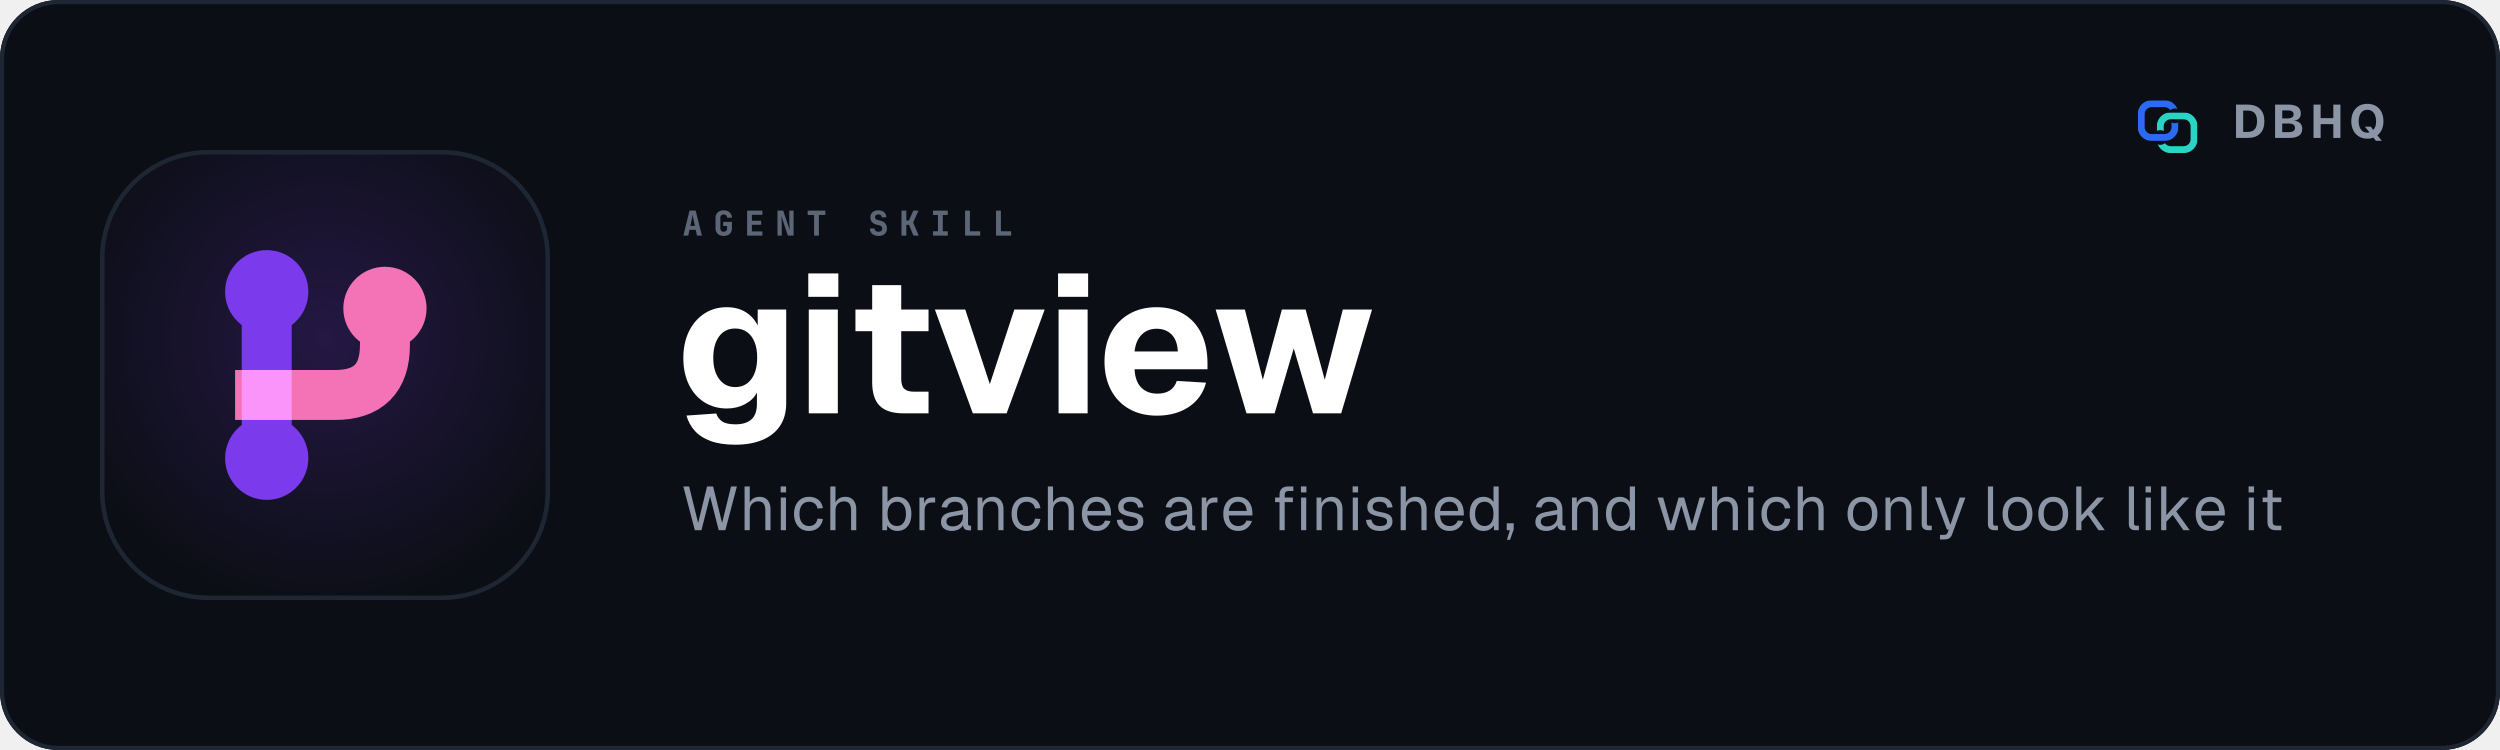
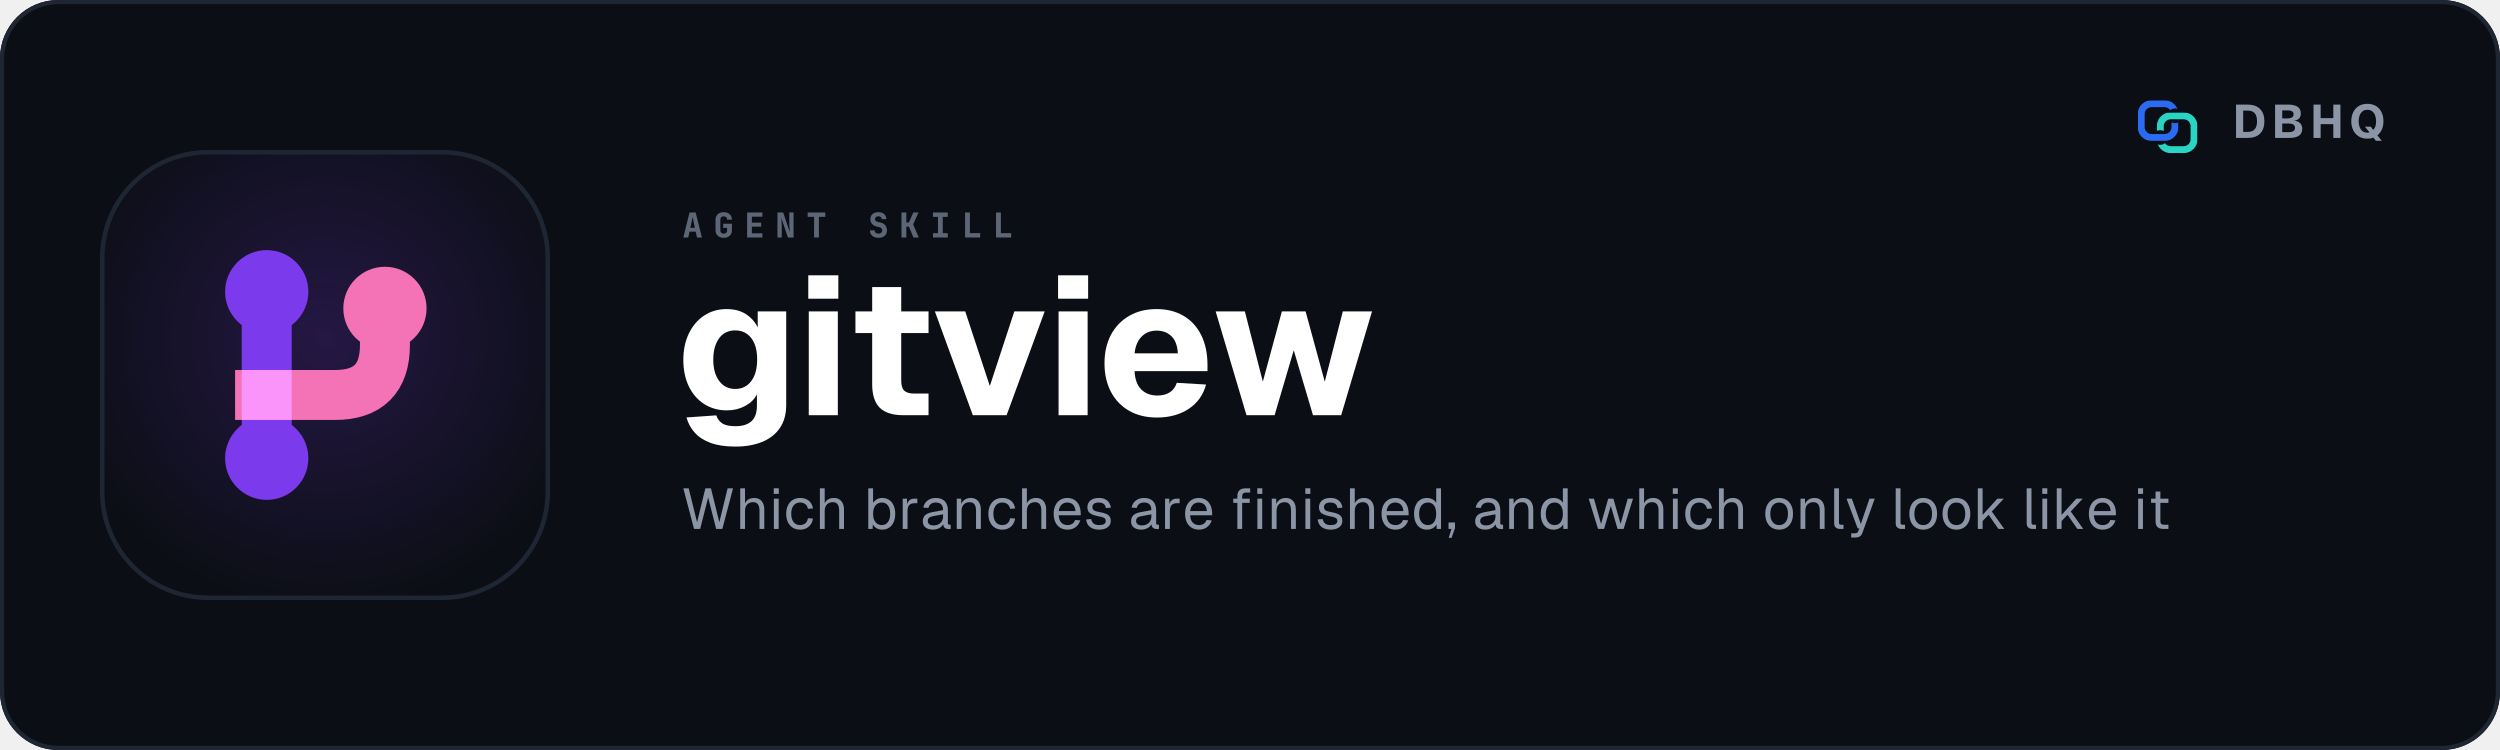
<svg xmlns="http://www.w3.org/2000/svg" viewBox="0 0 1200 360" width="1200" height="360">
  <path d="M28,0 H1172 A28,28 0 0 1 1200,28 V332 A28,28 0 0 1 1172,360 H28 A28,28 0 0 1 0,332 V28 A28,28 0 0 1 28,0 Z" fill="#0B0E14" />
  <path d="M28,1 H1172 A27,27 0 0 1 1199,28 V332 A27,27 0 0 1 1172,359 H28 A27,27 0 0 1 1,332 V28 A27,27 0 0 1 28,1 Z" fill="none" stroke="#1E2634" stroke-width="2" />
  <g transform="translate(48,72.0) scale(1.08)">
    <defs>
      <radialGradient id="bloom-7669" cx="0.5" cy="0.42" r="0.62">
        <stop offset="0" stop-color="#7C3AED" stop-opacity="0.222" />
        <stop offset="1" stop-color="#7C3AED" stop-opacity="0" />
      </radialGradient>
    </defs>
    <path d="M48,0 H152 A48,48 0 0 1 200,48 V152 A48,48 0 0 1 152,200 H48 A48,48 0 0 1 0,152 V48 A48,48 0 0 1 48,0 Z" fill="#0B0E14" />
    <path d="M48,0 H152 A48,48 0 0 1 200,48 V152 A48,48 0 0 1 152,200 H48 A48,48 0 0 1 0,152 V48 A48,48 0 0 1 48,0 Z" fill="url(#bloom-7669)" />
    <path d="M48,1 H152 A47,47 0 0 1 199,48 V152 A47,47 0 0 1 152,199 H48 A47,47 0 0 1 1,152 V48 A47,47 0 0 1 48,1 Z" fill="none" stroke="#1E2634" stroke-width="2" />
    <g transform="translate(26.0,26.0) scale(0.74)">
      <defs>
        <clipPath id="clip-7669">
          <rect x="50" y="50" width="30" height="100" />
          <circle cx="65" cy="50" r="25" />
          <circle cx="65" cy="150" r="25" />
        </clipPath>
      </defs>
      <g>
        <g fill="#7C3AED">
          <rect x="50" y="50" width="30" height="100" />
          <circle cx="65" cy="50" r="25" />
          <circle cx="65" cy="150" r="25" />
        </g>
      </g>
      <g>
        <path d="M46,112 H106 Q136,112 136,82 V70" fill="none" stroke="#F472B6" stroke-width="30" stroke-linejoin="round" />
        <circle cx="136" cy="60" r="25" fill="#F472B6" />
      </g>
      <g clip-path="url(#clip-7669)">
        <g>
          <path d="M46,112 H106 Q136,112 136,82 V70" fill="none" stroke="#FA93FA" stroke-width="30" stroke-linejoin="round" />
          <circle cx="136" cy="60" r="25" fill="#FA93FA" />
        </g>
      </g>
    </g>
  </g>
-   <g transform="translate(328,113.1)">
+   <g transform="translate(328,114.0)">
    <g fill="#5C6676" transform="translate(-0.473,0) scale(0.01644,-0.01644)">
      <g transform="translate(0.00,0)">
        <path d="M28.766 0 209.423 730H389.029L571.234 0H427.573L390.615 169.368H209.535L172.577 0ZM233.481 282.74H365.67L327.506 466.122Q319.151 508.038 311.425 546.367Q303.699 584.695 300 604.49Q296.301 584.695 289.425 546.791Q282.548 508.887 273.343 467.122Z" />
      </g>
      <g transform="translate(904.17,0)">
        <path d="M304.425 -10Q232.054 -10 178.034 17.123Q124.013 44.247 94.115 93.446Q64.218 142.644 64.218 208.494V521.506Q64.218 588.356 94.115 637.054Q124.013 685.753 178.034 712.877Q232.054 740 304.425 740Q376.795 740 430.316 712.801Q483.837 685.603 513.659 637.096Q543.481 588.59 543.481 521.506H402.519Q402.519 568.218 376.656 592.799Q350.793 617.381 303.842 617.381Q256.891 617.381 231.035 592.702Q205.18 568.023 205.18 521.657V208.494Q205.18 162.697 231.035 137.583Q256.891 112.468 303.842 112.468Q350.793 112.468 376.656 137.583Q402.519 162.697 402.519 208.494V281.314H288.494V401.535H543.481V208.494Q543.481 142.442 513.659 93.42Q483.837 44.397 430.316 17.199Q376.795 -10 304.425 -10Z" />
      </g>
      <g transform="translate(1808.33,0)">
        <path d="M83.013 0V730H528.494V607.23H221.276V433.891H493.494V316.519H221.276V122.77H528.494V0Z" />
      </g>
      <g transform="translate(2712.50,0)">
        <path d="M64.519 0V730H231.234L425.356 155.962Q422.506 191.154 418.732 237.847Q414.958 284.539 412.609 331.834Q410.26 379.129 410.26 413.43V730H535.481V0H368.766L176.494 574.038Q179.343 543.243 182.192 500.373Q185.042 457.503 187.391 413.181Q189.74 368.858 189.74 333.557V0Z" />
      </g>
      <g transform="translate(3616.67,0)">
        <path d="M229.519 0V602.984H42.26V730H557.74V602.984H370.481V0Z" />
      </g>
      <g transform="translate(4520.83,0)">
        <path d="" />
      </g>
      <g transform="translate(5425.00,0)">
        <path d="M302.301 -10Q226.356 -10 169.609 16.699Q112.862 43.397 81.814 92.596Q50.766 141.795 50.766 208.494H188.33Q188.33 164.481 219.261 138.475Q250.192 112.468 302.301 112.468Q353.26 112.468 382.191 137.851Q411.122 163.234 411.122 205.096Q411.122 238.054 392.293 263.76Q373.465 289.465 337.109 298.067L244.795 320.573Q161.356 340.573 112.513 397.17Q63.67 453.766 63.67 532.26Q63.67 596.205 91.793 642.753Q119.917 689.301 172.437 714.651Q224.958 740 296.151 740Q368.343 740 420.939 714.651Q473.535 689.301 502.659 642.828Q531.782 596.356 531.782 533.41H394.218Q394.218 573.218 367.862 596.224Q341.506 619.23 296.151 619.23Q251.644 619.23 226.289 596.649Q200.933 574.067 200.933 536.808Q200.933 506.151 219.46 486.569Q237.987 466.987 271.891 458.535L367.205 435.878Q451.247 416.728 500.24 354.433Q549.234 292.138 549.234 205.096Q549.234 140.247 519.186 91.548Q489.138 42.849 433.542 16.425Q377.946 -10 302.301 -10Z" />
      </g>
      <g transform="translate(6329.17,0)">
        <path d="M69.067 0V730H210.029V439.782H285.753L413.779 730H566.138L409.77 383.946L572.74 0H417.929L286.151 316.615H210.029V0Z" />
      </g>
      <g transform="translate(7233.33,0)">
        <path d="M83.766 0V127.016H229.368V602.984H83.766V730H516.234V602.984H370.632V127.016H516.234V0Z" />
      </g>
      <g transform="translate(8137.50,0)">
        <path d="M117.26 0V730H258.221V127.016H558.494V0Z" />
      </g>
      <g transform="translate(9041.67,0)">
        <path d="M117.26 0V730H258.221V127.016H558.494V0Z" />
      </g>
    </g>
  </g>
-   <g transform="translate(328,198.4)">
+   <g transform="translate(328,199.3)">
    <g fill="#FFFFFF" transform="translate(-3.421,0) scale(0.09296,-0.09296)">
      <g transform="translate(0.00,0)">
        <path d="M306.199 -162Q229.4 -162 177.7 -143.0Q126 -124 95.6 -89.9Q65.2 -55.8 53 -11.6L206.998 -0.8Q215.398 -27 237.498 -41.901Q259.598 -56.801 306.199 -56.801Q359.6 -56.801 388.2 -31.401Q416.801 -6.001 416.801 49.599V107.401Q397.801 70.2 355.801 47.6Q313.801 25 261.801 25Q196 25 145 57.4Q94 89.8 65.4 148.4Q36.8 207 36.8 285.6Q36.8 362.8 65.2 421.8Q93.6 480.8 144.2 514.4Q194.8 548 260.2 548Q319.2 548 359.8 522Q400.401 496 420.801 453.2V536H567.998V52.799Q567.998 -18.8 534.898 -66.6Q501.798 -114.4 442.898 -138.2Q383.999 -162 306.199 -162ZM304.799 135.599Q356.6 135.599 387.1 175.599Q417.6 215.599 418 286.8Q418.401 334 404.7 367.8Q391 401.601 365.5 419.801Q339.999 438.001 304.799 438.001Q250.998 438.001 221.198 396.801Q191.398 355.6 191.398 286.8Q191.398 217.399 222.198 176.499Q252.998 135.599 304.799 135.599Z" />
      </g>
      <g transform="translate(618.94,0)">
        <path d="M65.601 0V536H215.598V0ZM63.001 601.6V722.4H218.198V601.6Z" />
      </g>
      <g transform="translate(884.88,0)">
        <path d="M288.399 0Q205 0 166 38.7Q127 77.4 127 161.199V661.8H276.998V178.798Q276.998 140.398 293.298 126.098Q309.598 111.798 343.198 111.798H417.998V0ZM40.601 424.201V536H417.998V424.201Z" />
      </g>
      <g transform="translate(1314.82,0)">
        <path d="M216.8 0 20.8 536H177.597L304.599 150.797L431 536H587.797L391.197 0Z" />
      </g>
      <g transform="translate(1908.76,0)">
        <path d="M65.601 0V536H215.598V0ZM63.001 601.6V722.4H218.198V601.6Z" />
      </g>
      <g transform="translate(2174.70,0)">
        <path d="M307.399 -12Q225.199 -12 164.4 22.6Q103.6 57.2 70.2 120.3Q36.8 183.4 36.8 268Q36.8 352.6 70.2 415.2Q103.6 477.8 164 512.9Q224.399 548 305.799 548Q385.599 548 444.898 513.1Q504.198 478.2 536.398 413.2Q568.598 348.2 568.598 258V227.6H191.998Q195.198 164.2 226.698 132.899Q258.198 101.599 309.799 101.599Q348 101.599 373.7 117.999Q399.4 134.399 410 167.2L561.198 158.4Q539.598 77.8 471.798 32.9Q403.999 -12 307.399 -12ZM191.998 319.6H415.4Q412.4 378.6 382.6 407.701Q352.8 436.801 305.799 436.801Q259.198 436.801 228.698 406.201Q198.198 375.6 191.998 319.6Z" />
      </g>
      <g transform="translate(2764.64,0)">
        <path d="M180 0 20.8 536H171.598L264.399 173.197L362.8 536H485.199L584.2 173.197L677.401 536H828.199L668.999 0H523.4L423.999 335.203L325.199 0Z" />
      </g>
    </g>
  </g>
-   <g transform="translate(328,254.5)">
-     <g fill="#8B95A6" transform="translate(-1.124,0) scale(0.02958,-0.02958)">
+   <g transform="translate(328,253.9)">
+     <g fill="#8B95A6" transform="translate(-1.044,0) scale(0.02746,-0.02746)">
      <g transform="translate(0.00,0)">
        <path d="M225 0 38 710H132L278 118L423 710H521L667 118L812 710H907L720 0H612L472 550L332 0Z" />
      </g>
-       <g transform="translate(951.76,0)">
-         <path d="M80 0V710H164V413L154 415Q164 459 188.0 487.0Q212 515 247.0 528.5Q282 542 324 542Q381 542 420.5 516.5Q460 491 480.5 445.5Q501 400 501 341V0H417V317Q417 394 389.5 431.0Q362 468 306 468Q242 468 203.0 429.0Q164 390 164 316V0Z" />
-       </g>
-       <g transform="translate(1539.52,0)">
-         <path d="M80 0V530H164V0ZM78 613V711H166V613Z" />
-       </g>
-       <g transform="translate(1790.29,0)">
+       <g transform="translate(952.28,0)">
+         <path d="M80 0V710H164V413L154 415Q164 459 188.0 487.0Q212 515 247.0 528.5Q282 542 324 542Q381 542 420.5 516.5Q460 491 480.5 445.5Q501 400 501 341V0H417V317Q417 394 389.5 431.0Q362 468 306 468Q242 468 203.0 429.0Q164 390 164 316V0Z" />
+       </g>
+       <g transform="translate(1540.56,0)">
+         <path d="M80 0V530H164V0ZM78 613V711H166V613Z" />
+       </g>
+       <g transform="translate(1791.85,0)">
        <path d="M287 -12Q213 -12 158.5 22.0Q104 56 74.0 118.5Q44 181 44 265Q44 349 74.0 411.0Q104 473 158.5 507.5Q213 542 287 542Q348 542 395.5 520.5Q443 499 473.0 458.0Q503 417 512 358L424 352Q415 405 378.0 433.5Q341 462 287 462Q214 462 173.0 409.5Q132 357 132 265Q132 173 173.0 120.5Q214 68 287 68Q341 68 378.0 98.0Q415 128 424 188L512 182Q503 123 473.0 79.5Q443 36 395.5 12.0Q348 -12 287 -12Z" />
      </g>
-       <g transform="translate(2343.05,0)">
-         <path d="M80 0V710H164V413L154 415Q164 459 188.0 487.0Q212 515 247.0 528.5Q282 542 324 542Q381 542 420.5 516.5Q460 491 480.5 445.5Q501 400 501 341V0H417V317Q417 394 389.5 431.0Q362 468 306 468Q242 468 203.0 429.0Q164 390 164 316V0Z" />
-       </g>
-       <g transform="translate(2930.81,0)">
-         <path d="" />
-       </g>
-       <g transform="translate(3187.57,0)">
+       <g transform="translate(2345.13,0)">
+         <path d="M80 0V710H164V413L154 415Q164 459 188.0 487.0Q212 515 247.0 528.5Q282 542 324 542Q381 542 420.5 516.5Q460 491 480.5 445.5Q501 400 501 341V0H417V317Q417 394 389.5 431.0Q362 468 306 468Q242 468 203.0 429.0Q164 390 164 316V0Z" />
+       </g>
+       <g transform="translate(2933.41,0)">
+         <path d="" />
+       </g>
+       <g transform="translate(3190.69,0)">
        <path d="M323 -12Q268 -12 225.0 12.5Q182 37 159 80L156 0H80V710H164V456Q184 489 226.0 515.5Q268 542 323 542Q393 542 444.0 508.0Q495 474 523.0 412.0Q551 350 551 265Q551 180 523.0 118.0Q495 56 444.0 22.0Q393 -12 323 -12ZM318 68Q385 68 424.0 121.0Q463 174 463 265Q463 357 424.0 409.5Q385 462 320 462Q271 462 236.0 438.5Q201 415 182.5 371.0Q164 327 164 265Q164 205 182.5 160.5Q201 116 235.5 92.0Q270 68 318 68Z" />
      </g>
-       <g transform="translate(3789.33,0)">
+       <g transform="translate(3792.97,0)">
        <path d="M80 0V530H154L158 396L150 399Q160 467 193.5 498.5Q227 530 283 530H335V450H284Q244 450 217.5 435.5Q191 421 177.5 392.5Q164 364 164 320V0Z" />
      </g>
-       <g transform="translate(4175.10,0)">
+       <g transform="translate(4179.26,0)">
        <path d="M223 -12Q141 -12 92.5 26.0Q44 64 44 132Q44 200 84.0 239.0Q124 278 211 294L399 329Q399 396 367.5 429.0Q336 462 273 462Q218 462 186.0 437.5Q154 413 142 367L53 374Q68 449 125.5 495.5Q183 542 273 542Q375 542 429.0 484.5Q483 427 483 326V107Q483 89 489.5 81.5Q496 74 511 74H532V0Q528 -1 519.0 -1.5Q510 -2 500 -2Q464 -2 441.5 9.5Q419 21 409.0 45.5Q399 70 399 110L409 108Q402 74 375.0 46.5Q348 19 308.0 3.5Q268 -12 223 -12ZM231 62Q284 62 321.5 82.5Q359 103 379.0 138.5Q399 174 399 218V256L227 224Q173 214 152.5 193.5Q132 173 132 140Q132 103 158.5 82.5Q185 62 231 62Z" />
      </g>
-       <g transform="translate(4732.86,0)">
+       <g transform="translate(4737.54,0)">
        <path d="M80 0V530H157L160 395L150 404Q160 451 185.0 481.5Q210 512 245.5 527.0Q281 542 322 542Q383 542 422.5 515.0Q462 488 481.5 442.5Q501 397 501 341V0H417V317Q417 366 405.5 399.5Q394 433 369.0 450.5Q344 468 304 468Q243 468 203.5 429.5Q164 391 164 317V0Z" />
      </g>
-       <g transform="translate(5320.62,0)">
+       <g transform="translate(5325.82,0)">
        <path d="M287 -12Q213 -12 158.5 22.0Q104 56 74.0 118.5Q44 181 44 265Q44 349 74.0 411.0Q104 473 158.5 507.5Q213 542 287 542Q348 542 395.5 520.5Q443 499 473.0 458.0Q503 417 512 358L424 352Q415 405 378.0 433.5Q341 462 287 462Q214 462 173.0 409.5Q132 357 132 265Q132 173 173.0 120.5Q214 68 287 68Q341 68 378.0 98.0Q415 128 424 188L512 182Q503 123 473.0 79.5Q443 36 395.5 12.0Q348 -12 287 -12Z" />
      </g>
-       <g transform="translate(5873.38,0)">
-         <path d="M80 0V710H164V413L154 415Q164 459 188.0 487.0Q212 515 247.0 528.5Q282 542 324 542Q381 542 420.5 516.5Q460 491 480.5 445.5Q501 400 501 341V0H417V317Q417 394 389.5 431.0Q362 468 306 468Q242 468 203.0 429.0Q164 390 164 316V0Z" />
-       </g>
-       <g transform="translate(6461.14,0)">
+       <g transform="translate(5879.10,0)">
+         <path d="M80 0V710H164V413L154 415Q164 459 188.0 487.0Q212 515 247.0 528.5Q282 542 324 542Q381 542 420.5 516.5Q460 491 480.5 445.5Q501 400 501 341V0H417V317Q417 394 389.5 431.0Q362 468 306 468Q242 468 203.0 429.0Q164 390 164 316V0Z" />
+       </g>
+       <g transform="translate(6467.38,0)">
        <path d="M287 -12Q212 -12 157.5 22.0Q103 56 73.5 118.5Q44 181 44 265Q44 349 73.5 411.0Q103 473 156.5 507.5Q210 542 283 542Q352 542 405.0 509.5Q458 477 487.5 415.0Q517 353 517 264V239H132Q137 154 177.5 111.0Q218 68 287 68Q339 68 372.5 92.5Q406 117 419 157L509 150Q488 79 429.5 33.5Q371 -12 287 -12ZM132 313H425Q419 390 380.5 426.0Q342 462 283 462Q222 462 182.5 424.5Q143 387 132 313Z" />
      </g>
-       <g transform="translate(7028.90,0)">
+       <g transform="translate(7035.67,0)">
        <path d="M273 -12Q200 -12 150.5 11.0Q101 34 74.5 74.5Q48 115 44 167L132 173Q140 125 171.5 96.5Q203 68 273 68Q327 68 356.5 85.5Q386 103 386 142Q386 163 376.5 177.0Q367 191 339.0 201.5Q311 212 257 222Q183 236 141.0 257.0Q99 278 82.0 308.0Q65 338 65 380Q65 451 117.5 496.5Q170 542 266 542Q336 542 380.5 517.5Q425 493 448.0 454.0Q471 415 476 372L388 366Q386 391 373.0 413.0Q360 435 334.0 448.5Q308 462 264 462Q207 462 180.0 440.0Q153 418 153 384Q153 358 163.5 341.5Q174 325 200.5 314.5Q227 304 273 296Q351 283 395.0 263.0Q439 243 456.5 213.5Q474 184 474 142Q474 69 417.5 28.5Q361 -12 273 -12Z" />
      </g>
-       <g transform="translate(7555.67,0)">
-         <path d="" />
-       </g>
-       <g transform="translate(7812.43,0)">
+       <g transform="translate(7562.95,0)">
+         <path d="" />
+       </g>
+       <g transform="translate(7820.23,0)">
        <path d="M223 -12Q141 -12 92.5 26.0Q44 64 44 132Q44 200 84.0 239.0Q124 278 211 294L399 329Q399 396 367.5 429.0Q336 462 273 462Q218 462 186.0 437.5Q154 413 142 367L53 374Q68 449 125.5 495.5Q183 542 273 542Q375 542 429.0 484.5Q483 427 483 326V107Q483 89 489.5 81.5Q496 74 511 74H532V0Q528 -1 519.0 -1.5Q510 -2 500 -2Q464 -2 441.5 9.5Q419 21 409.0 45.5Q399 70 399 110L409 108Q402 74 375.0 46.5Q348 19 308.0 3.5Q268 -12 223 -12ZM231 62Q284 62 321.5 82.5Q359 103 379.0 138.5Q399 174 399 218V256L227 224Q173 214 152.5 193.5Q132 173 132 140Q132 103 158.5 82.5Q185 62 231 62Z" />
      </g>
-       <g transform="translate(8370.19,0)">
+       <g transform="translate(8378.51,0)">
        <path d="M80 0V530H154L158 396L150 399Q160 467 193.5 498.5Q227 530 283 530H335V450H284Q244 450 217.5 435.5Q191 421 177.5 392.5Q164 364 164 320V0Z" />
      </g>
-       <g transform="translate(8755.95,0)">
+       <g transform="translate(8764.79,0)">
        <path d="M287 -12Q212 -12 157.5 22.0Q103 56 73.5 118.5Q44 181 44 265Q44 349 73.5 411.0Q103 473 156.5 507.5Q210 542 283 542Q352 542 405.0 509.5Q458 477 487.5 415.0Q517 353 517 264V239H132Q137 154 177.5 111.0Q218 68 287 68Q339 68 372.5 92.5Q406 117 419 157L509 150Q488 79 429.5 33.5Q371 -12 287 -12ZM132 313H425Q419 390 380.5 426.0Q342 462 283 462Q222 462 182.5 424.5Q143 387 132 313Z" />
      </g>
-       <g transform="translate(9323.71,0)">
-         <path d="" />
-       </g>
-       <g transform="translate(9580.48,0)">
+       <g transform="translate(9333.08,0)">
+         <path d="" />
+       </g>
+       <g transform="translate(9590.36,0)">
        <path d="M132 0V578Q132 637 166.0 673.5Q200 710 272 710H356V636H278Q247 636 231.5 619.0Q216 602 216 572V0ZM60 456V530H349V456Z" />
      </g>
-       <g transform="translate(9982.24,0)">
-         <path d="M80 0V530H164V0ZM78 613V711H166V613Z" />
-       </g>
-       <g transform="translate(10233.00,0)">
+       <g transform="translate(9992.64,0)">
+         <path d="M80 0V530H164V0ZM78 613V711H166V613Z" />
+       </g>
+       <g transform="translate(10243.92,0)">
        <path d="M80 0V530H157L160 395L150 404Q160 451 185.0 481.5Q210 512 245.5 527.0Q281 542 322 542Q383 542 422.5 515.0Q462 488 481.5 442.5Q501 397 501 341V0H417V317Q417 366 405.5 399.5Q394 433 369.0 450.5Q344 468 304 468Q243 468 203.5 429.5Q164 391 164 317V0Z" />
      </g>
-       <g transform="translate(10820.76,0)">
-         <path d="M80 0V530H164V0ZM78 613V711H166V613Z" />
-       </g>
-       <g transform="translate(11071.52,0)">
+       <g transform="translate(10832.21,0)">
+         <path d="M80 0V530H164V0ZM78 613V711H166V613Z" />
+       </g>
+       <g transform="translate(11083.49,0)">
        <path d="M273 -12Q200 -12 150.5 11.0Q101 34 74.5 74.5Q48 115 44 167L132 173Q140 125 171.5 96.5Q203 68 273 68Q327 68 356.5 85.5Q386 103 386 142Q386 163 376.5 177.0Q367 191 339.0 201.5Q311 212 257 222Q183 236 141.0 257.0Q99 278 82.0 308.0Q65 338 65 380Q65 451 117.5 496.5Q170 542 266 542Q336 542 380.5 517.5Q425 493 448.0 454.0Q471 415 476 372L388 366Q386 391 373.0 413.0Q360 435 334.0 448.5Q308 462 264 462Q207 462 180.0 440.0Q153 418 153 384Q153 358 163.5 341.5Q174 325 200.5 314.5Q227 304 273 296Q351 283 395.0 263.0Q439 243 456.5 213.5Q474 184 474 142Q474 69 417.5 28.5Q361 -12 273 -12Z" />
      </g>
-       <g transform="translate(11598.29,0)">
-         <path d="M80 0V710H164V413L154 415Q164 459 188.0 487.0Q212 515 247.0 528.5Q282 542 324 542Q381 542 420.5 516.5Q460 491 480.5 445.5Q501 400 501 341V0H417V317Q417 394 389.5 431.0Q362 468 306 468Q242 468 203.0 429.0Q164 390 164 316V0Z" />
-       </g>
-       <g transform="translate(12186.05,0)">
+       <g transform="translate(11610.77,0)">
+         <path d="M80 0V710H164V413L154 415Q164 459 188.0 487.0Q212 515 247.0 528.5Q282 542 324 542Q381 542 420.5 516.5Q460 491 480.5 445.5Q501 400 501 341V0H417V317Q417 394 389.5 431.0Q362 468 306 468Q242 468 203.0 429.0Q164 390 164 316V0Z" />
+       </g>
+       <g transform="translate(12199.05,0)">
        <path d="M287 -12Q212 -12 157.5 22.0Q103 56 73.5 118.5Q44 181 44 265Q44 349 73.5 411.0Q103 473 156.5 507.5Q210 542 283 542Q352 542 405.0 509.5Q458 477 487.5 415.0Q517 353 517 264V239H132Q137 154 177.5 111.0Q218 68 287 68Q339 68 372.5 92.5Q406 117 419 157L509 150Q488 79 429.5 33.5Q371 -12 287 -12ZM132 313H425Q419 390 380.5 426.0Q342 462 283 462Q222 462 182.5 424.5Q143 387 132 313Z" />
      </g>
-       <g transform="translate(12753.81,0)">
+       <g transform="translate(12767.33,0)">
        <path d="M268 -12Q199 -12 148.5 22.0Q98 56 71.0 118.0Q44 180 44 265Q44 350 71.0 412.0Q98 474 148.5 508.0Q199 542 268 542Q321 542 365.0 519.5Q409 497 431 456V710H515V0H439L436 80Q414 37 369.0 12.5Q324 -12 268 -12ZM285 68Q332 68 364.5 92.0Q397 116 414.0 160.5Q431 205 431 265Q431 327 414.0 371.0Q397 415 364.5 438.5Q332 462 285 462Q215 462 173.5 409.5Q132 357 132 265Q132 174 173.5 121.0Q215 68 285 68Z" />
      </g>
-       <g transform="translate(13355.57,0)">
+       <g transform="translate(13369.62,0)">
        <path d="M47 -156 95 0H44V113H157V14L97 -156Z" />
      </g>
-       <g transform="translate(13563.33,0)">
-         <path d="" />
-       </g>
-       <g transform="translate(13820.10,0)">
+       <g transform="translate(13577.90,0)">
+         <path d="" />
+       </g>
+       <g transform="translate(13835.18,0)">
        <path d="M223 -12Q141 -12 92.5 26.0Q44 64 44 132Q44 200 84.0 239.0Q124 278 211 294L399 329Q399 396 367.5 429.0Q336 462 273 462Q218 462 186.0 437.5Q154 413 142 367L53 374Q68 449 125.5 495.5Q183 542 273 542Q375 542 429.0 484.5Q483 427 483 326V107Q483 89 489.5 81.5Q496 74 511 74H532V0Q528 -1 519.0 -1.5Q510 -2 500 -2Q464 -2 441.5 9.5Q419 21 409.0 45.5Q399 70 399 110L409 108Q402 74 375.0 46.5Q348 19 308.0 3.5Q268 -12 223 -12ZM231 62Q284 62 321.5 82.5Q359 103 379.0 138.5Q399 174 399 218V256L227 224Q173 214 152.5 193.5Q132 173 132 140Q132 103 158.5 82.5Q185 62 231 62Z" />
      </g>
-       <g transform="translate(14377.86,0)">
+       <g transform="translate(14393.46,0)">
        <path d="M80 0V530H157L160 395L150 404Q160 451 185.0 481.5Q210 512 245.5 527.0Q281 542 322 542Q383 542 422.5 515.0Q462 488 481.5 442.5Q501 397 501 341V0H417V317Q417 366 405.5 399.5Q394 433 369.0 450.5Q344 468 304 468Q243 468 203.5 429.5Q164 391 164 317V0Z" />
      </g>
-       <g transform="translate(14965.62,0)">
+       <g transform="translate(14981.74,0)">
        <path d="M268 -12Q199 -12 148.5 22.0Q98 56 71.0 118.0Q44 180 44 265Q44 350 71.0 412.0Q98 474 148.5 508.0Q199 542 268 542Q321 542 365.0 519.5Q409 497 431 456V710H515V0H439L436 80Q414 37 369.0 12.5Q324 -12 268 -12ZM285 68Q332 68 364.5 92.0Q397 116 414.0 160.5Q431 205 431 265Q431 327 414.0 371.0Q397 415 364.5 438.5Q332 462 285 462Q215 462 173.5 409.5Q132 357 132 265Q132 174 173.5 121.0Q215 68 285 68Z" />
      </g>
-       <g transform="translate(15567.38,0)">
-         <path d="" />
-       </g>
-       <g transform="translate(15824.14,0)">
+       <g transform="translate(15584.03,0)">
+         <path d="" />
+       </g>
+       <g transform="translate(15841.31,0)">
        <path d="M186 0 22 530H114L238 88L364 530H454L580 88L705 530H797L633 0H527L409 403L291 0Z" />
      </g>
-       <g transform="translate(16649.90,0)">
-         <path d="M80 0V710H164V413L154 415Q164 459 188.0 487.0Q212 515 247.0 528.5Q282 542 324 542Q381 542 420.5 516.5Q460 491 480.5 445.5Q501 400 501 341V0H417V317Q417 394 389.5 431.0Q362 468 306 468Q242 468 203.0 429.0Q164 390 164 316V0Z" />
-       </g>
-       <g transform="translate(17237.67,0)">
-         <path d="M80 0V530H164V0ZM78 613V711H166V613Z" />
-       </g>
-       <g transform="translate(17488.43,0)">
+       <g transform="translate(16667.59,0)">
+         <path d="M80 0V710H164V413L154 415Q164 459 188.0 487.0Q212 515 247.0 528.5Q282 542 324 542Q381 542 420.5 516.5Q460 491 480.5 445.5Q501 400 501 341V0H417V317Q417 394 389.5 431.0Q362 468 306 468Q242 468 203.0 429.0Q164 390 164 316V0Z" />
+       </g>
+       <g transform="translate(17255.87,0)">
+         <path d="M80 0V530H164V0ZM78 613V711H166V613Z" />
+       </g>
+       <g transform="translate(17507.15,0)">
        <path d="M287 -12Q213 -12 158.5 22.0Q104 56 74.0 118.5Q44 181 44 265Q44 349 74.0 411.0Q104 473 158.5 507.5Q213 542 287 542Q348 542 395.5 520.5Q443 499 473.0 458.0Q503 417 512 358L424 352Q415 405 378.0 433.5Q341 462 287 462Q214 462 173.0 409.5Q132 357 132 265Q132 173 173.0 120.5Q214 68 287 68Q341 68 378.0 98.0Q415 128 424 188L512 182Q503 123 473.0 79.5Q443 36 395.5 12.0Q348 -12 287 -12Z" />
      </g>
-       <g transform="translate(18041.19,0)">
-         <path d="M80 0V710H164V413L154 415Q164 459 188.0 487.0Q212 515 247.0 528.5Q282 542 324 542Q381 542 420.5 516.5Q460 491 480.5 445.5Q501 400 501 341V0H417V317Q417 394 389.5 431.0Q362 468 306 468Q242 468 203.0 429.0Q164 390 164 316V0Z" />
-       </g>
-       <g transform="translate(18628.95,0)">
-         <path d="" />
-       </g>
-       <g transform="translate(18885.71,0)">
+       <g transform="translate(18060.44,0)">
+         <path d="M80 0V710H164V413L154 415Q164 459 188.0 487.0Q212 515 247.0 528.5Q282 542 324 542Q381 542 420.5 516.5Q460 491 480.5 445.5Q501 400 501 341V0H417V317Q417 394 389.5 431.0Q362 468 306 468Q242 468 203.0 429.0Q164 390 164 316V0Z" />
+       </g>
+       <g transform="translate(18648.72,0)">
+         <path d="" />
+       </g>
+       <g transform="translate(18906.00,0)">
        <path d="M287 -12Q214 -12 159.0 22.0Q104 56 74.0 118.5Q44 181 44 265Q44 350 74.0 412.0Q104 474 159.0 508.0Q214 542 287 542Q360 542 414.5 508.0Q469 474 499.0 412.0Q529 350 529 265Q529 181 499.0 118.5Q469 56 414.5 22.0Q360 -12 287 -12ZM287 68Q360 68 400.5 120.5Q441 173 441 265Q441 357 400.5 409.5Q360 462 287 462Q214 462 173.0 409.5Q132 357 132 265Q132 173 173.0 120.5Q214 68 287 68Z" />
      </g>
-       <g transform="translate(19465.48,0)">
+       <g transform="translate(19486.28,0)">
        <path d="M80 0V530H157L160 395L150 404Q160 451 185.0 481.5Q210 512 245.5 527.0Q281 542 322 542Q383 542 422.5 515.0Q462 488 481.5 442.5Q501 397 501 341V0H417V317Q417 366 405.5 399.5Q394 433 369.0 450.5Q344 468 304 468Q243 468 203.5 429.5Q164 391 164 317V0Z" />
      </g>
-       <g transform="translate(20053.24,0)">
+       <g transform="translate(20074.56,0)">
        <path d="M184 0Q138 0 109.0 24.0Q80 48 80 100V710H164V107Q164 91 172.5 82.5Q181 74 197 74H243V0Z" />
      </g>
-       <g transform="translate(20327.00,0)">
+       <g transform="translate(20348.85,0)">
        <path d="M103 -150V-76H164Q192 -76 205.5 -67.5Q219 -59 226 -40L245 10H216L22 530H114L272 88L423 530H515L300 -67Q285 -110 255.0 -130.0Q225 -150 172 -150Z" />
      </g>
-       <g transform="translate(20870.76,0)">
-         <path d="" />
-       </g>
-       <g transform="translate(21127.52,0)">
+       <g transform="translate(20893.13,0)">
+         <path d="" />
+       </g>
+       <g transform="translate(21150.41,0)">
        <path d="M184 0Q138 0 109.0 24.0Q80 48 80 100V710H164V107Q164 91 172.5 82.5Q181 74 197 74H243V0Z" />
      </g>
-       <g transform="translate(21401.29,0)">
+       <g transform="translate(21424.69,0)">
        <path d="M287 -12Q214 -12 159.0 22.0Q104 56 74.0 118.5Q44 181 44 265Q44 350 74.0 412.0Q104 474 159.0 508.0Q214 542 287 542Q360 542 414.5 508.0Q469 474 499.0 412.0Q529 350 529 265Q529 181 499.0 118.5Q469 56 414.5 22.0Q360 -12 287 -12ZM287 68Q360 68 400.5 120.5Q441 173 441 265Q441 357 400.5 409.5Q360 462 287 462Q214 462 173.0 409.5Q132 357 132 265Q132 173 173.0 120.5Q214 68 287 68Z" />
      </g>
-       <g transform="translate(21981.05,0)">
+       <g transform="translate(22004.97,0)">
        <path d="M287 -12Q214 -12 159.0 22.0Q104 56 74.0 118.5Q44 181 44 265Q44 350 74.0 412.0Q104 474 159.0 508.0Q214 542 287 542Q360 542 414.5 508.0Q469 474 499.0 412.0Q529 350 529 265Q529 181 499.0 118.5Q469 56 414.5 22.0Q360 -12 287 -12ZM287 68Q360 68 400.5 120.5Q441 173 441 265Q441 357 400.5 409.5Q360 462 287 462Q214 462 173.0 409.5Q132 357 132 265Q132 173 173.0 120.5Q214 68 287 68Z" />
      </g>
-       <g transform="translate(22560.81,0)">
+       <g transform="translate(22585.26,0)">
        <path d="M80 0V710H164V245L422 530H534L325 305L543 0H441L268 248L164 138V0Z" />
      </g>
-       <g transform="translate(23157.57,0)">
-         <path d="" />
-       </g>
-       <g transform="translate(23414.33,0)">
+       <g transform="translate(23182.54,0)">
+         <path d="" />
+       </g>
+       <g transform="translate(23439.82,0)">
        <path d="M184 0Q138 0 109.0 24.0Q80 48 80 100V710H164V107Q164 91 172.5 82.5Q181 74 197 74H243V0Z" />
      </g>
-       <g transform="translate(23688.10,0)">
-         <path d="M80 0V530H164V0ZM78 613V711H166V613Z" />
-       </g>
-       <g transform="translate(23938.86,0)">
+       <g transform="translate(23714.10,0)">
+         <path d="M80 0V530H164V0ZM78 613V711H166V613Z" />
+       </g>
+       <g transform="translate(23965.38,0)">
        <path d="M80 0V710H164V245L422 530H534L325 305L543 0H441L268 248L164 138V0Z" />
      </g>
-       <g transform="translate(24535.62,0)">
+       <g transform="translate(24562.67,0)">
        <path d="M287 -12Q212 -12 157.5 22.0Q103 56 73.5 118.5Q44 181 44 265Q44 349 73.5 411.0Q103 473 156.5 507.5Q210 542 283 542Q352 542 405.0 509.5Q458 477 487.5 415.0Q517 353 517 264V239H132Q137 154 177.5 111.0Q218 68 287 68Q339 68 372.5 92.5Q406 117 419 157L509 150Q488 79 429.5 33.5Q371 -12 287 -12ZM132 313H425Q419 390 380.5 426.0Q342 462 283 462Q222 462 182.5 424.5Q143 387 132 313Z" />
      </g>
-       <g transform="translate(25103.38,0)">
-         <path d="" />
-       </g>
-       <g transform="translate(25360.14,0)">
-         <path d="M80 0V530H164V0ZM78 613V711H166V613Z" />
-       </g>
-       <g transform="translate(25610.90,0)">
+       <g transform="translate(25130.95,0)">
+         <path d="" />
+       </g>
+       <g transform="translate(25388.23,0)">
+         <path d="M80 0V530H164V0ZM78 613V711H166V613Z" />
+       </g>
+       <g transform="translate(25639.51,0)">
        <path d="M274 0Q202 0 167.5 33.0Q133 66 133 136V654H217V138Q217 102 233.0 88.0Q249 74 282 74H358V0ZM55 456V530H358V456Z" />
      </g>
    </g>
  </g>
  <g transform="translate(1019.659,40) scale(0.208)">
    <defs>
      <mask id="maendorse">
        <rect width="200" height="200" fill="white" />
        <circle cx="126" cy="88" r="17" fill="black" />
      </mask>
      <mask id="mbendorse">
        <rect width="200" height="200" fill="white" />
        <circle cx="92" cy="138" r="17" fill="black" />
      </mask>
    </defs>
    <g transform="translate(-9,-13)">
      <g mask="url(#maendorse)">
        <rect x="48" y="60" width="78" height="78" rx="24" fill="none" stroke="#2B6BF3" stroke-width="16" />
      </g>
      <g mask="url(#mbendorse)">
        <rect x="92" y="88" width="78" height="78" rx="24" fill="none" stroke="#2AD4C5" stroke-width="16" />
      </g>
    </g>
  </g>
  <g transform="translate(1073.3,66.2)">
    <g fill="#8B95A6" transform="translate(-1.668,0) scale(0.02254,-0.02254)">
      <g transform="translate(0.00,0)">
        <path d="M74.001 0V710H318.6Q491.599 710 584.599 617.5Q677.599 525 677.599 354Q677.599 184 586.099 92.0Q494.599 0 324.6 0ZM225.998 127.798H318.6Q422.001 127.798 471.501 183.599Q521.002 239.399 521.002 354.6Q521.002 470.601 471.501 526.401Q422.001 582.202 318.6 582.202H225.998Z" />
      </g>
      <g transform="translate(831.38,0)">
        <path d="M74.001 0V710H350.399Q482.399 710 552.299 663.7Q622.199 617.4 622.199 517.2Q622.199 473 604.299 440.4Q586.398 407.8 551.798 388.9Q517.198 370 467.998 366.4L467.598 367.6Q557.398 362.2 604.798 316.7Q652.199 271.2 652.199 195.6Q652.199 96.8 582.599 48.4Q512.999 0 384.4 0ZM225.998 123.598H376.6Q431.601 123.598 465.101 146.099Q498.601 168.599 498.601 213.799Q498.601 259 465.401 282.4Q432.201 305.801 376.6 305.801H225.998ZM225.998 416.199H345.6Q402 416.199 435.301 437.9Q468.601 459.6 468.601 501.201Q468.601 545.201 436.201 565.801Q403.801 586.402 345.6 586.402H225.998Z" />
      </g>
      <g transform="translate(1649.75,0)">
        <path d="M74.001 0V710H225.998V373.4L158.599 421.199H562.801L495.402 373.4V710H647.399V0H495.402V340.6L562.801 293.401H158.599L225.998 340.6V0Z" />
      </g>
      <g transform="translate(2486.12,0)">
        <path d="M566.599 -61.8 511.799 7Q488.999 -3.6 456.399 -9.8Q423.799 -16 384.599 -16Q279.599 -16 202.7 31.4Q125.8 78.8 83.9 162.5Q42 246.2 42 354Q42 459.8 81.3 543.8Q120.6 627.8 197.4 676.9Q274.2 726 384.599 726Q495.799 726 572.299 676.9Q648.799 627.8 687.898 543.8Q726.998 459.8 726.998 354Q726.998 255.4 693.498 180.3Q659.998 105.199 598.198 55.199L692.198 -61.8ZM384.599 111.798Q398.2 111.798 409.2 113.398Q420.2 114.998 429.6 118.598L331.4 239.799H456.999L509 170.997Q538.8 199.198 554.601 243.699Q570.401 288.199 570.401 354Q570.401 419.201 550.901 474.601Q531.401 530.001 490.4 564.102Q449.4 598.202 384.599 598.202Q319.799 598.202 278.698 564.102Q237.598 530.001 218.098 474.601Q198.597 419.201 198.597 354Q198.597 289.799 218.398 234.399Q238.198 178.999 279.498 145.398Q320.799 111.798 384.599 111.798Z" />
      </g>
    </g>
  </g>
</svg>
